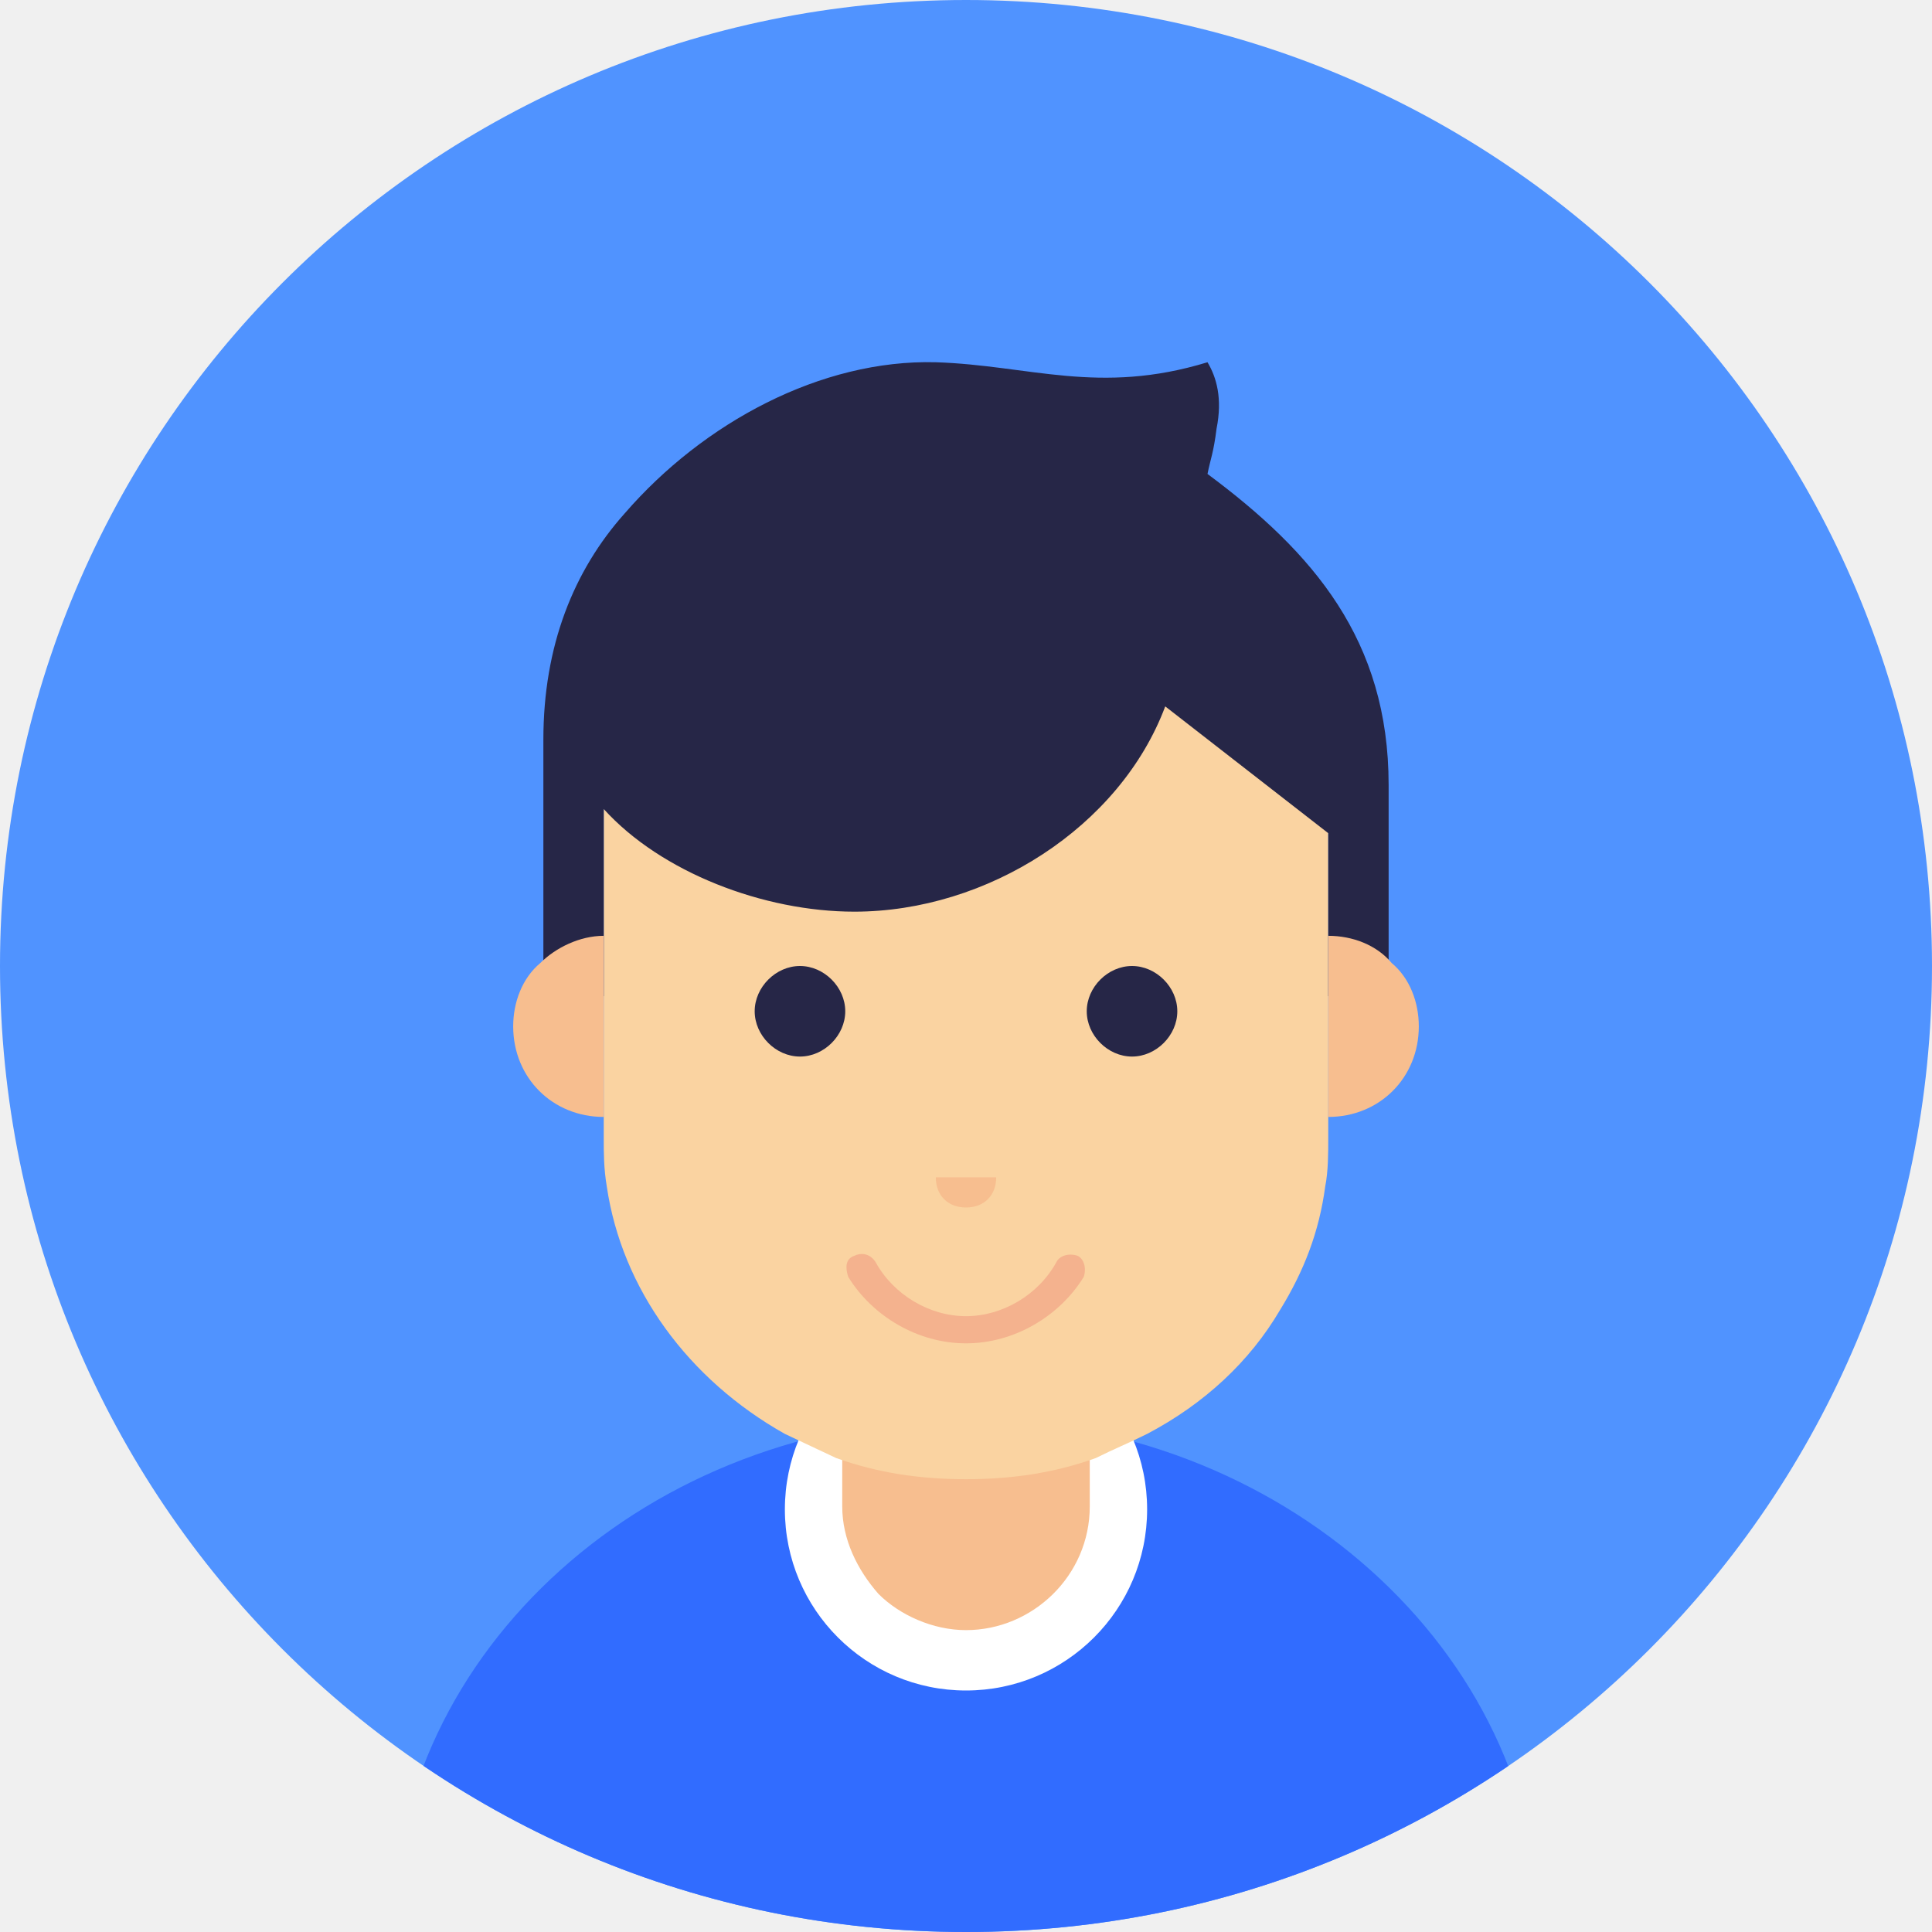
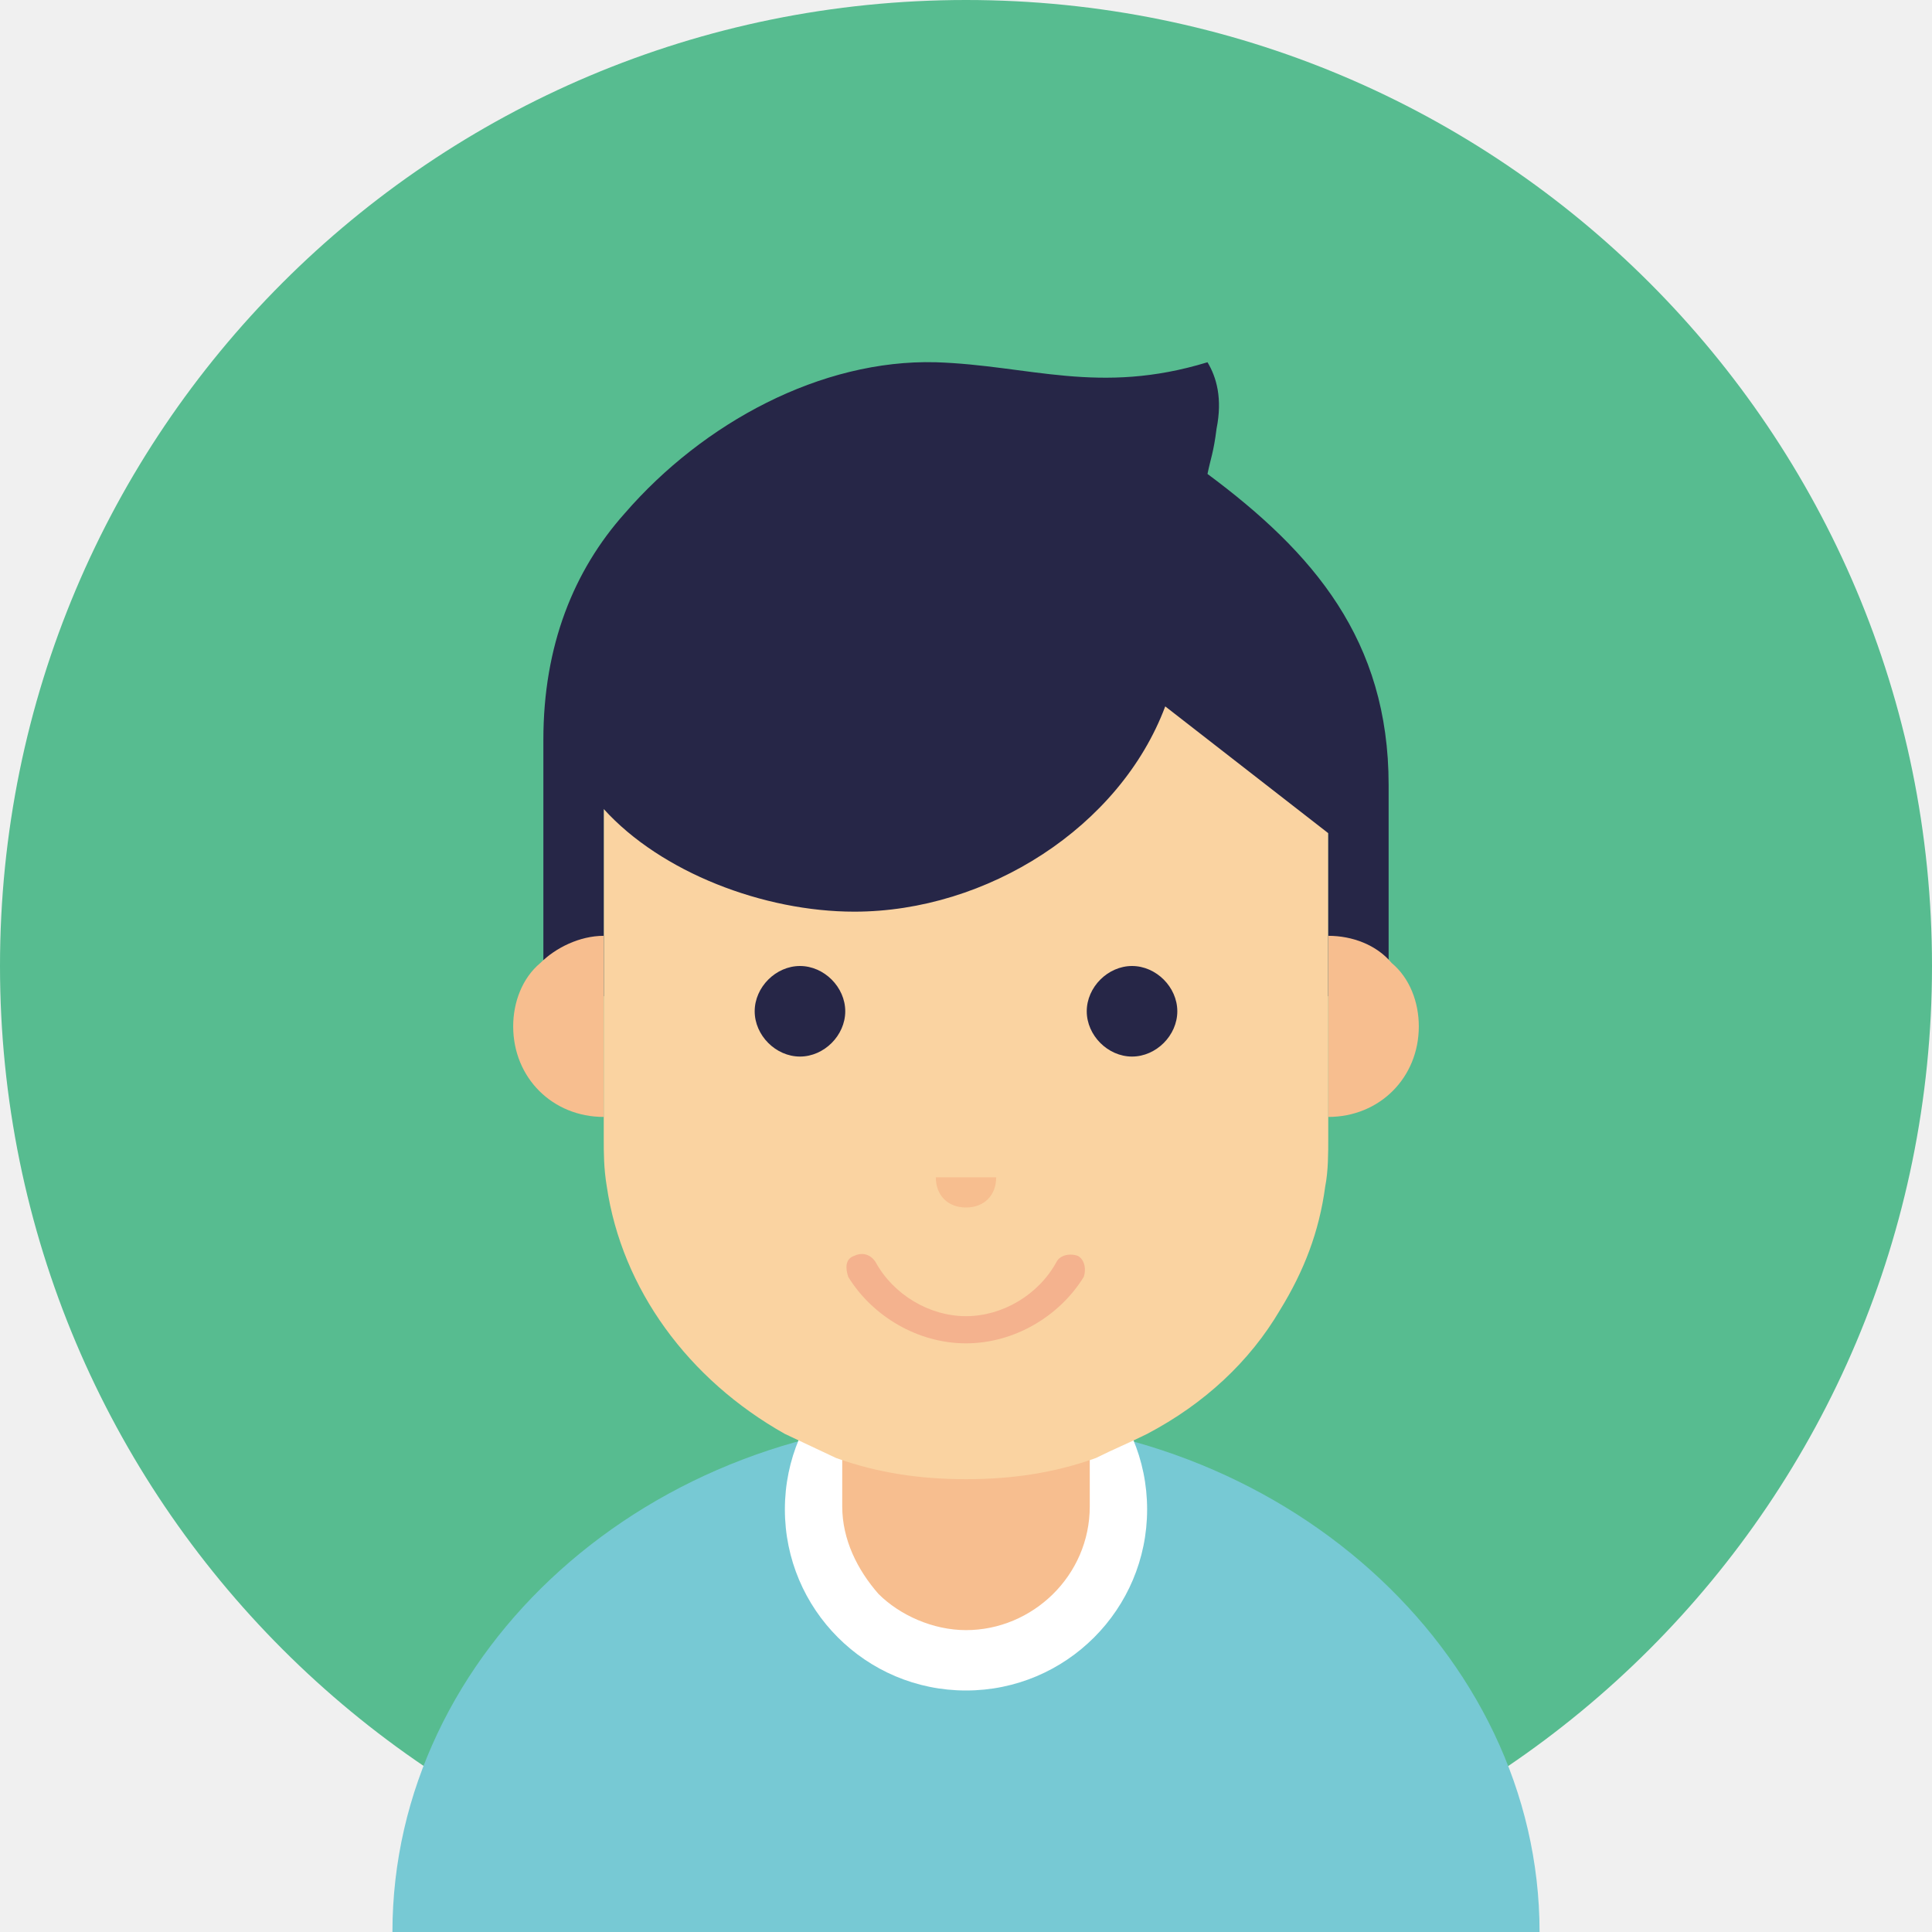
- <svg xmlns="http://www.w3.org/2000/svg" xmlns:xlink="http://www.w3.org/1999/xlink" version="1.1" id="Layer_1" x="0px" y="0px" viewBox="0 0 64 64" enable-background="new 0 0 64 64" xml:space="preserve">
-   <g>
-     <g>
-       <g>
-         <path fill="#5093FF" d="M32,0c17.7,0,32,14.3,32,32S49.7,64,32,64S0,49.7,0,32S14.3,0,32,0z" />
-       </g>
-     </g>
-     <g>
-       <defs>
-         <path id="SVGID_1_" d="M32,0c17.7,0,32,14.3,32,32S49.7,64,32,64S0,49.7,0,32S14.3,0,32,0z" />
-       </defs>
-       <clipPath id="SVGID_2_">
-         <use xlink:href="#SVGID_1_" overflow="visible" />
-       </clipPath>
-       <g clip-path="url(#SVGID_2_)">
-         <g>
-           <path fill="#316CFF" d="M13,64c0-9.3,8.5-17,19-17h0c10.4,0,19,7.7,19,17" />
-         </g>
-       </g>
-       <g clip-path="url(#SVGID_2_)">
-         <g>
-           <circle fill="#FFFFFF" cx="32" cy="50" r="6" />
-         </g>
-       </g>
-       <g clip-path="url(#SVGID_2_)">
-         <g>
-           <path fill="#F7BE8F" d="M36.1,45.3v4.6c0,2.3-1.9,4.1-4.1,4.1c-1.1,0-2.2-0.5-2.9-1.2c-0.7-0.8-1.2-1.8-1.2-2.9v-4.6H36.1z" />
-         </g>
-       </g>
-       <g clip-path="url(#SVGID_2_)">
-         <g>
-           <path fill="#FAD3A1" d="M36.3,48.3C34.9,48.8,33.5,49,32,49s-2.9-0.2-4.3-0.7L26,47.5c-3.2-1.8-5.4-4.8-5.9-8.2      C20,38.7,20,38.2,20,37.7c0-1,0-3.1,0-4.9c0-1.7,0-9.8,0-9.8h24c0,0,0,8.1,0,9.8c0,1.8,0,3.8,0,4.9c0,0.5,0,1.1-0.1,1.6      c-0.2,1.5-0.7,2.8-1.5,4.1c-1,1.7-2.5,3.1-4.4,4.1C37.4,47.8,36.9,48,36.3,48.3z" />
-         </g>
-       </g>
-       <g clip-path="url(#SVGID_2_)">
-         <g>
-           <path fill="#262647" d="M26.5,32c0.8,0,1.5,0.7,1.5,1.5c0,0.8-0.7,1.5-1.5,1.5c-0.8,0-1.5-0.7-1.5-1.5C25,32.7,25.7,32,26.5,32z      " />
-         </g>
-       </g>
-       <g clip-path="url(#SVGID_2_)">
-         <g>
-           <path fill="#262647" d="M36,33.5c0-0.8,0.7-1.5,1.5-1.5c0.8,0,1.5,0.7,1.5,1.5c0,0.8-0.7,1.5-1.5,1.5C36.7,35,36,34.3,36,33.5z" />
-         </g>
-       </g>
-       <g clip-path="url(#SVGID_2_)">
-         <g>
-           <path fill="#F7BE8F" d="M33,39c0,0.6-0.4,1-1,1s-1-0.4-1-1H33z" />
-         </g>
-       </g>
-       <g clip-path="url(#SVGID_2_)">
-         <g>
-           <path fill="#F4B28E" d="M32,44.5c-1.6,0-3.1-0.9-3.9-2.2C28,42,28,41.7,28.3,41.6c0.2-0.1,0.5-0.1,0.7,0.2      c0.6,1.1,1.8,1.8,3,1.8s2.4-0.7,3-1.8c0.1-0.2,0.4-0.3,0.7-0.2c0.2,0.1,0.3,0.4,0.2,0.7C35.1,43.6,33.6,44.5,32,44.5z" />
-         </g>
-       </g>
-       <g clip-path="url(#SVGID_2_)">
-         <g>
-           <path fill="#262647" d="M46,26v7h-2v-5.4l-5.4-4.2c-1.5,4-5.9,6.8-10.3,6.8c-3,0-6.4-1.3-8.3-3.4v0.9V33h-2v-8.5      c0-3.1,1-5.6,2.7-7.5c2.6-3,6.5-5.1,10.3-5c3.1,0.1,5.4,1.1,9,0c0.3,0.5,0.5,1.2,0.3,2.2c-0.1,0.8-0.2,1-0.3,1.5l0,0      C43.5,18.3,46,21.2,46,26z" />
-         </g>
-       </g>
-       <g clip-path="url(#SVGID_2_)">
-         <g>
-           <path fill="#F7BE8F" d="M20,37c-1.7,0-3-1.3-3-3c0-0.8,0.3-1.6,0.9-2.1c0.5-0.5,1.3-0.9,2.1-0.9V37z" />
-         </g>
-       </g>
-       <g clip-path="url(#SVGID_2_)">
-         <g>
-           <path fill="#F7BE8F" d="M44,37c1.7,0,3-1.3,3-3c0-0.8-0.3-1.6-0.9-2.1C45.6,31.3,44.8,31,44,31V37z" />
-         </g>
-       </g>
-     </g>
-   </g>
+ <svg xmlns="http://www.w3.org/2000/svg" width="64" height="64" viewBox="0 0 64 64" fill="none">
+   <path d="M32 0C49.7 0 64 14.3 64 32C64 49.7 49.7 64 32 64C14.3 64 0 49.7 0 32C0 14.3 14.3 0 32 0Z" fill="#57BC90" />
+   <path d="M13 64C13 54.7 21.5 47 32 47C42.4 47 51 54.7 51 64" fill="#77C9D4" />
+   <path d="M32 56C35.314 56 38 53.314 38 50C38 46.686 35.314 44 32 44C28.686 44 26 46.686 26 50C26 53.314 28.686 56 32 56Z" fill="white" />
+   <path d="M36.1 45.3V49.9C36.1 52.2 34.2 54 32 54C30.9 54 29.8 53.5 29.1 52.8C28.4 52 27.9 51 27.9 49.9V45.3H36.1Z" fill="#F7BE8F" />
+   <path d="M36.3 48.3C34.9 48.8 33.5 49 32 49C30.5 49 29.1 48.8 27.7 48.3L26 47.5C22.8 45.7 20.6 42.7 20.1 39.3C20 38.7 20 38.2 20 37.7C20 36.7 20 34.6 20 32.8C20 31.1 20 23 20 23H44C44 23 44 31.1 44 32.8C44 34.6 44 36.6 44 37.7C44 38.2 44 38.8 43.9 39.3C43.7 40.8 43.2 42.1 42.4 43.4C41.4 45.1 39.9 46.5 38 47.5C37.4 47.8 36.9 48 36.3 48.3Z" fill="#FAD3A1" />
+   <path d="M26.5 32C27.3 32 28 32.7 28 33.5C28 34.3 27.3 35 26.5 35C25.7 35 25 34.3 25 33.5C25 32.7 25.7 32 26.5 32Z" fill="#262647" />
+   <path d="M36 33.5C36 32.7 36.7 32 37.5 32C38.3 32 39 32.7 39 33.5C39 34.3 38.3 35 37.5 35C36.7 35 36 34.3 36 33.5Z" fill="#262647" />
+   <path d="M33 39C33 39.6 32.6 40 32 40C31.4 40 31 39.6 31 39H33Z" fill="#F7BE8F" />
+   <path d="M32 44.5C30.4 44.5 28.9 43.6 28.1 42.3C28 42 28 41.7 28.3 41.6C28.5 41.5 28.8 41.5 29 41.8C29.6 42.9 30.8 43.6 32 43.6C33.2 43.6 34.4 42.9 35 41.8C35.1 41.6 35.4 41.5 35.7 41.6C35.9 41.7 36 42 35.9 42.3C35.1 43.6 33.6 44.5 32 44.5Z" fill="#F4B28E" />
+   <path d="M46 26V33H44V27.6L38.6 23.4C37.1 27.4 32.7 30.2 28.3 30.2C25.3 30.2 21.9 28.9 20 26.8V27.7V33H18V24.5C18 21.4 19 18.9 20.7 17C23.3 14 27.2 11.9 31 12C34.1 12.1 36.4 13.1 40 12C40.3 12.5 40.5 13.2 40.3 14.2C40.2 15 40.1 15.2 40 15.7C43.5 18.3 46 21.2 46 26Z" fill="#262647" />
+   <path d="M20 37C18.3 37 17 35.7 17 34C17 33.2 17.3 32.4 17.9 31.9C18.4 31.4 19.2 31 20 31V37Z" fill="#F7BE8F" />
+   <path d="M44 37C45.7 37 47 35.7 47 34C47 33.2 46.7 32.4 46.1 31.9C45.6 31.3 44.8 31 44 31V37Z" fill="#F7BE8F" />
</svg>
